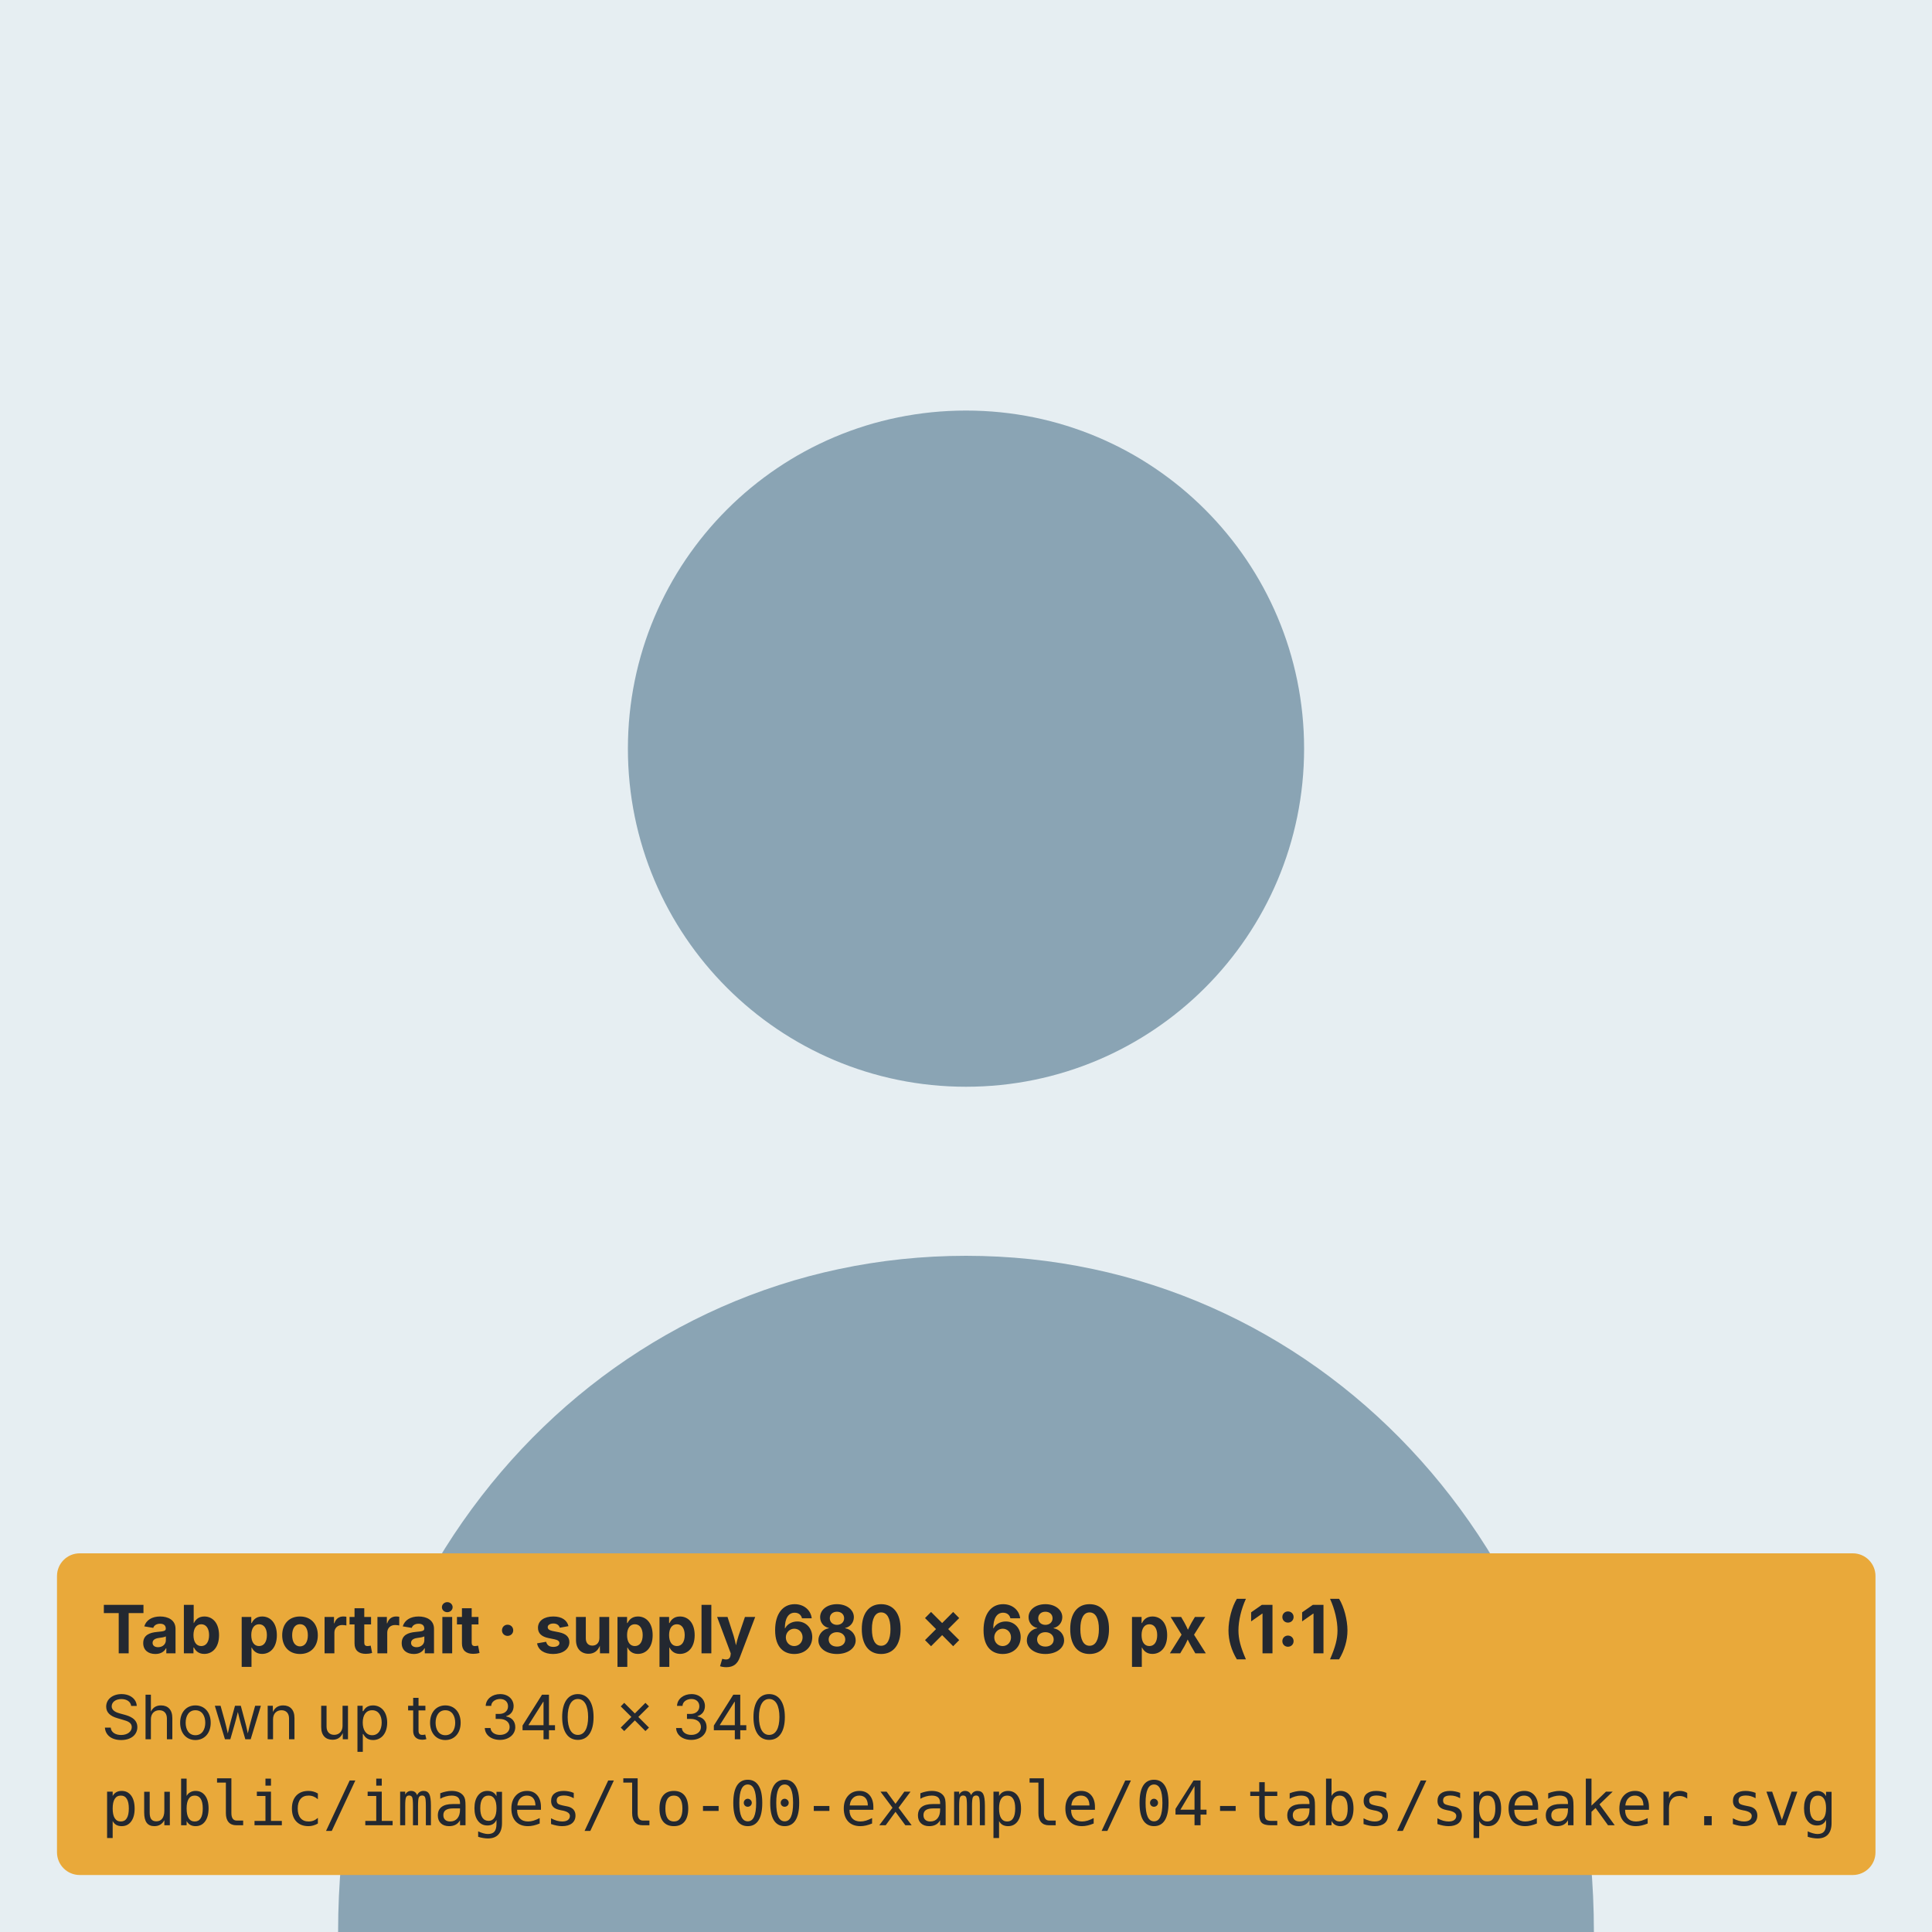
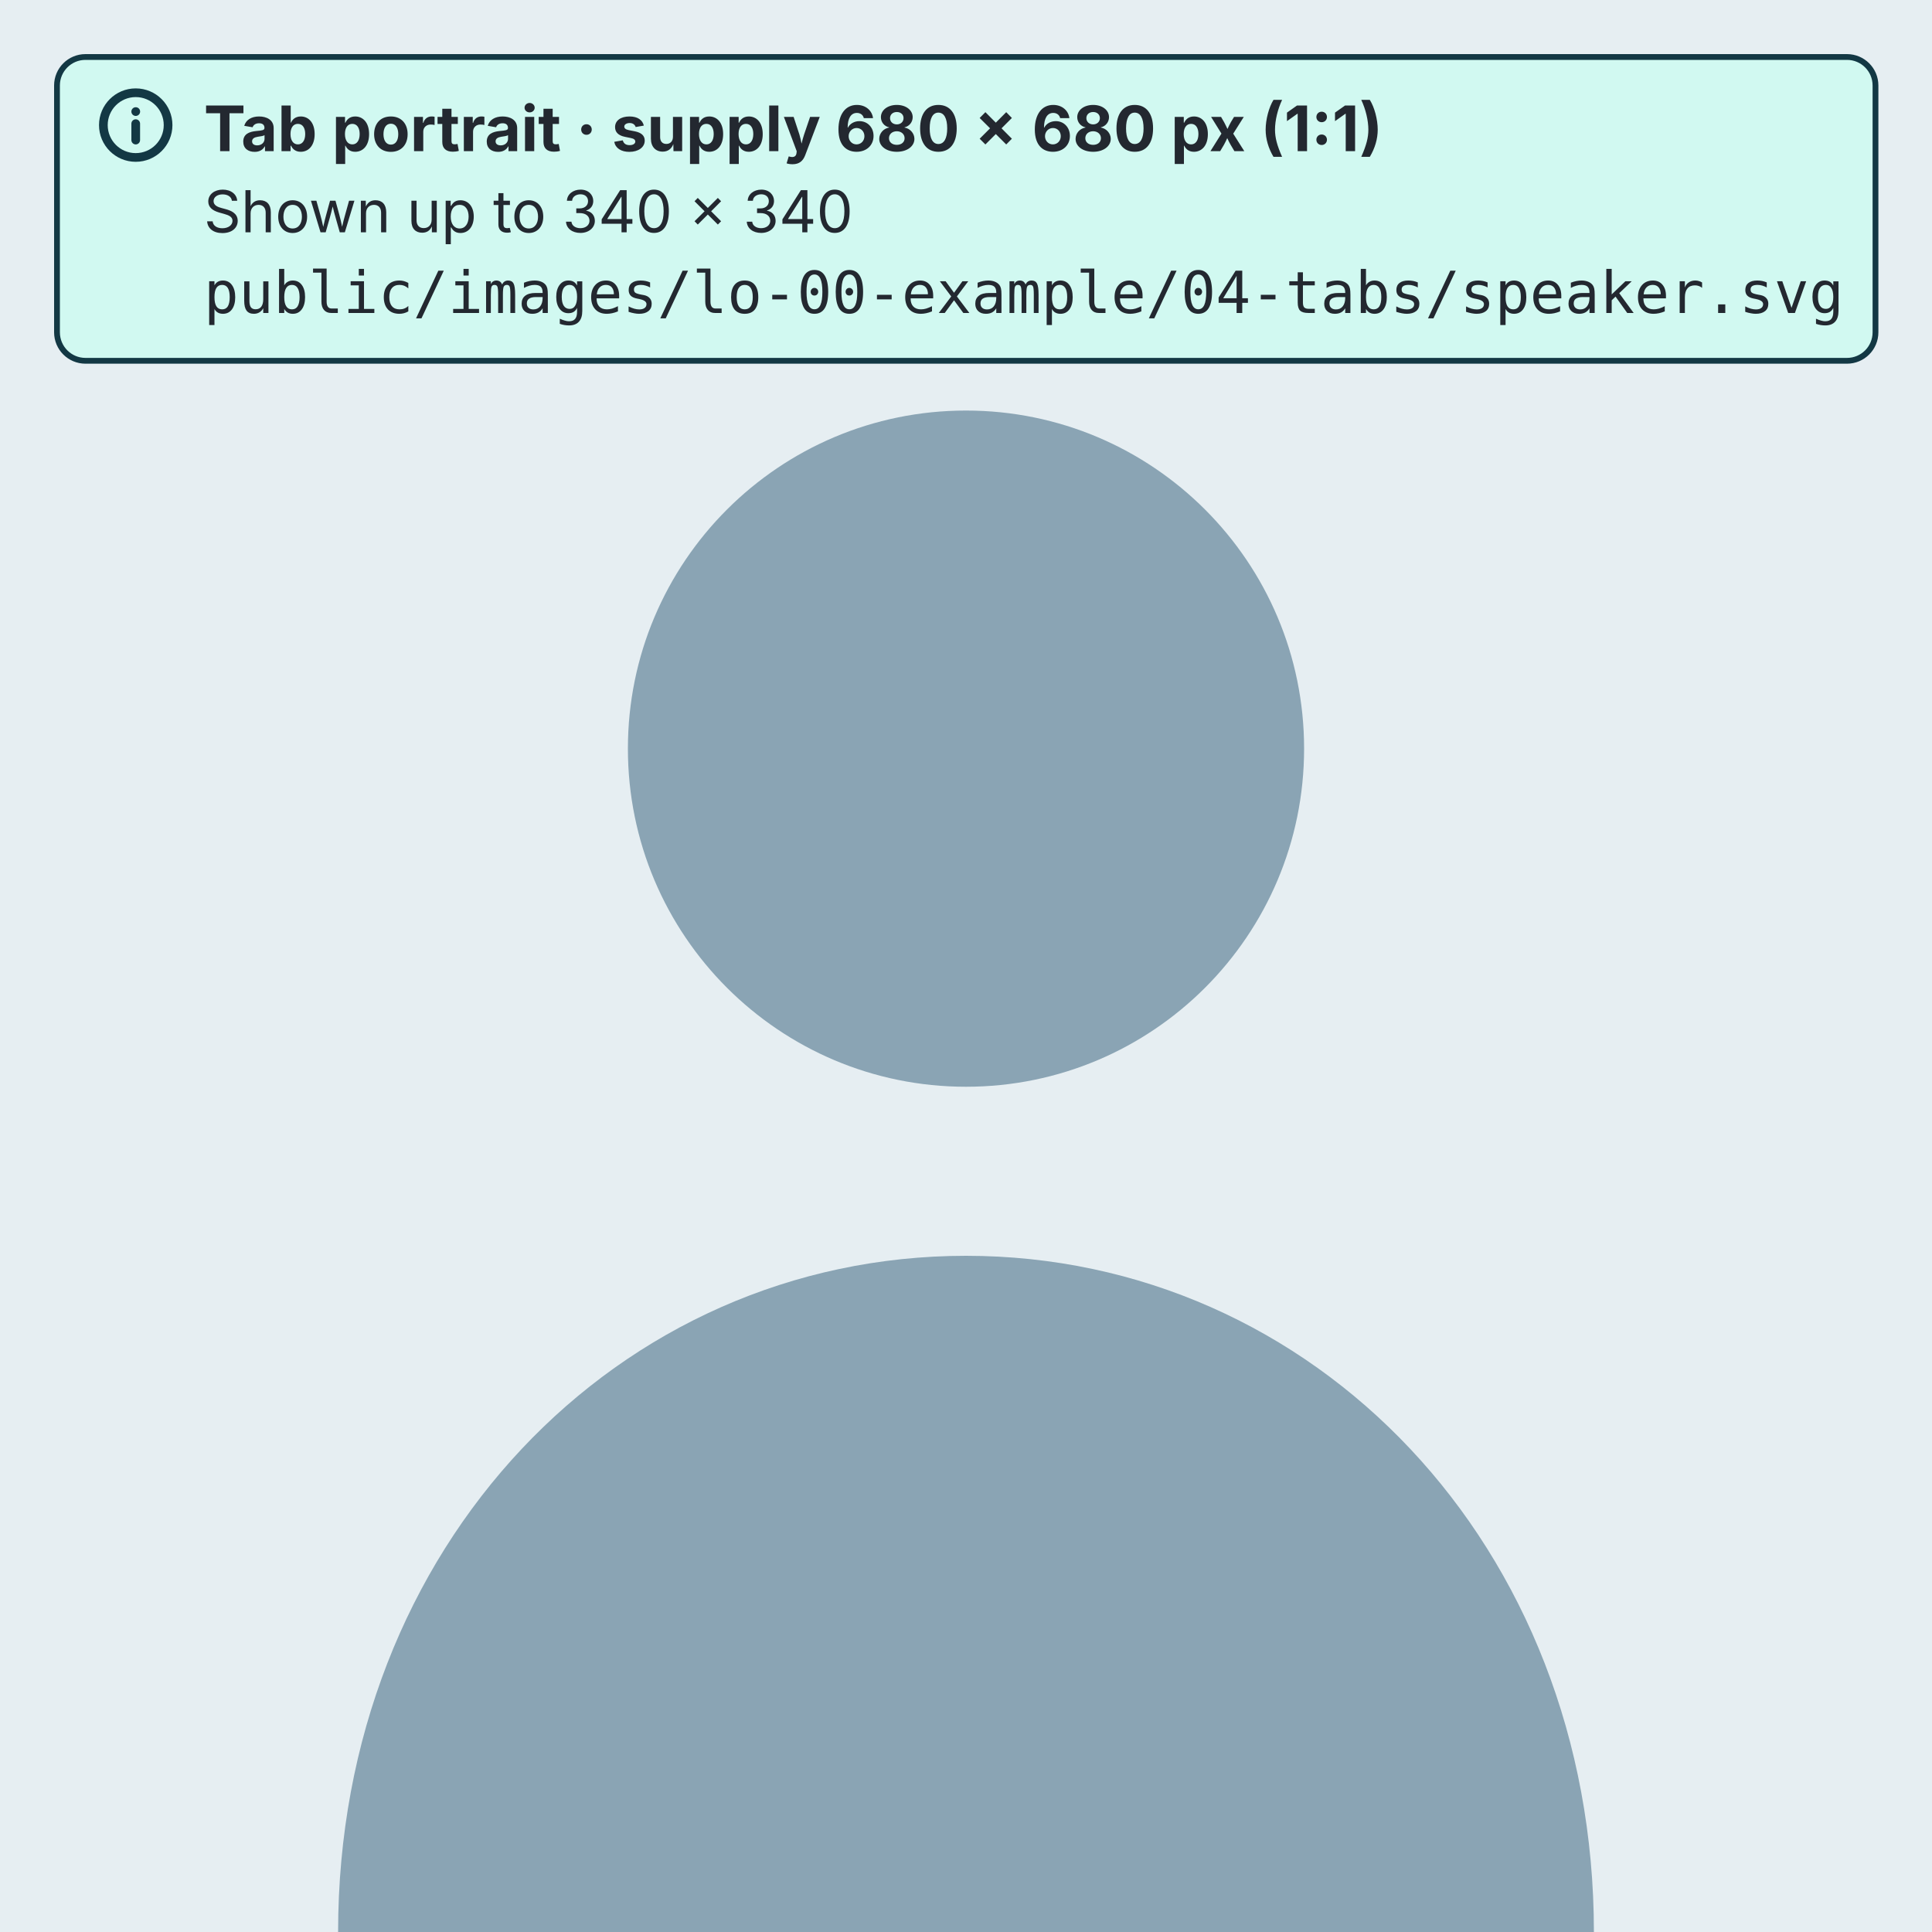
<svg xmlns="http://www.w3.org/2000/svg" viewBox="0 0 400 400" width="400" height="400">
  <rect width="400" height="400" fill="#e6eef2" />
  <circle cx="200" cy="155" r="70" fill="#8aa4b4" />
  <path d="M70 400c0-80 58-140 130-140s130 60 130 140z" fill="#8aa4b4" />
-   <g data-label-position="bottom-left" font-family="system-ui, -apple-system, 'Segoe UI', sans-serif">
-     <rect x="11.8" y="321.6" width="376.5" height="66.6" rx="4.7" fill="#e9a93a" />
+   <g data-label-position="top-right" font-family="system-ui, -apple-system, 'Segoe UI', sans-serif">
+     <rect x="11.8" y="11.8" width="376.5" height="62.9" rx="5.9" fill="#d1f9f1" stroke="#133844" stroke-width="1.2" />
+     <g fill="none" stroke="#133844" stroke-width="1.8" stroke-linecap="round">
+       <circle cx="28.1" cy="25.9" r="6.7" />
+       <path d="M28.1 25.6v3.4M28.1 23.1h0.01" />
+     </g>
    <g fill="#232830">
-       <text x="21" y="342.3" font-size="13.8" font-weight="700">Tab portrait · supply 680 × 680 px (1:1)</text>
-       <text x="21" y="360.1" font-size="12.7">Shown up to 340 × 340</text>
-       <text x="21" y="377.9" font-size="12.7" font-family="ui-monospace, 'SF Mono', Menlo, monospace">public/images/lo-00-example/04-tabs/speaker.svg</text>
+       <text x="42.2" y="31.3" font-size="13" font-weight="700">Tab portrait · supply 680 × 680 px (1:1)</text>
+       <text x="42.2" y="48.1" font-size="12">Shown up to 340 × 340</text>
+       <text x="42.2" y="64.8" font-size="12" font-family="ui-monospace, 'SF Mono', Menlo, monospace">public/images/lo-00-example/04-tabs/speaker.svg</text>
    </g>
  </g>
</svg>
